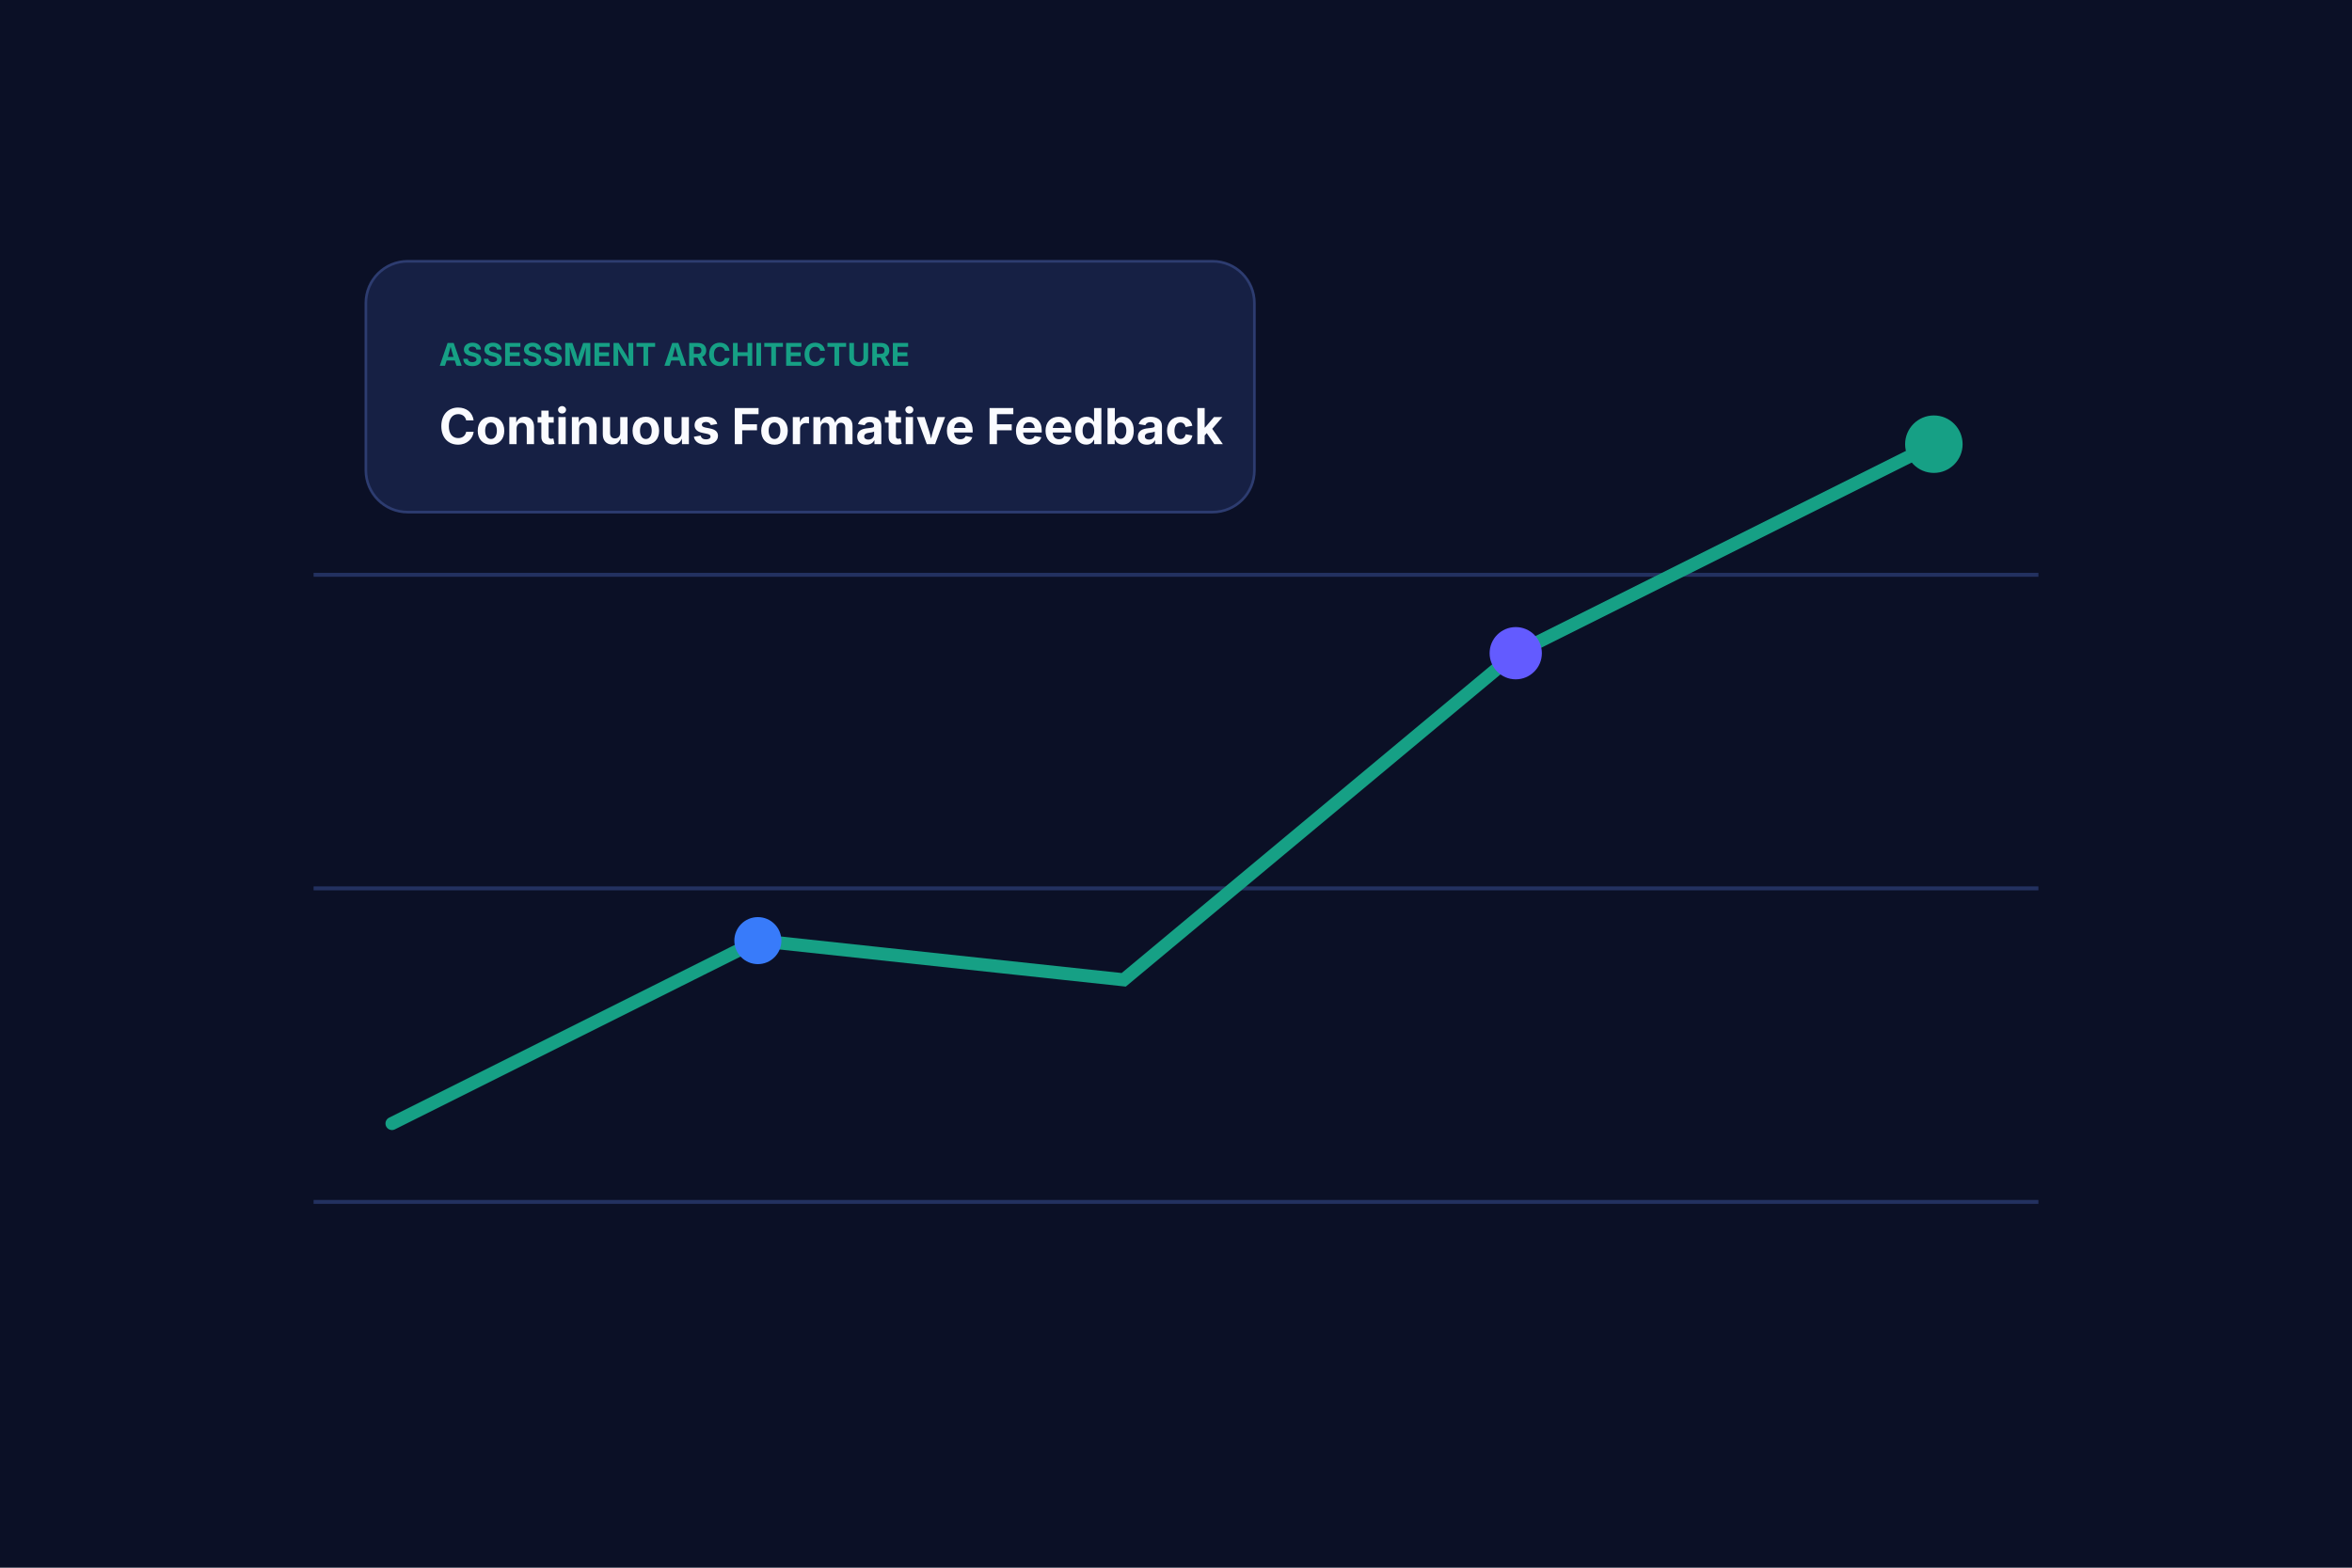
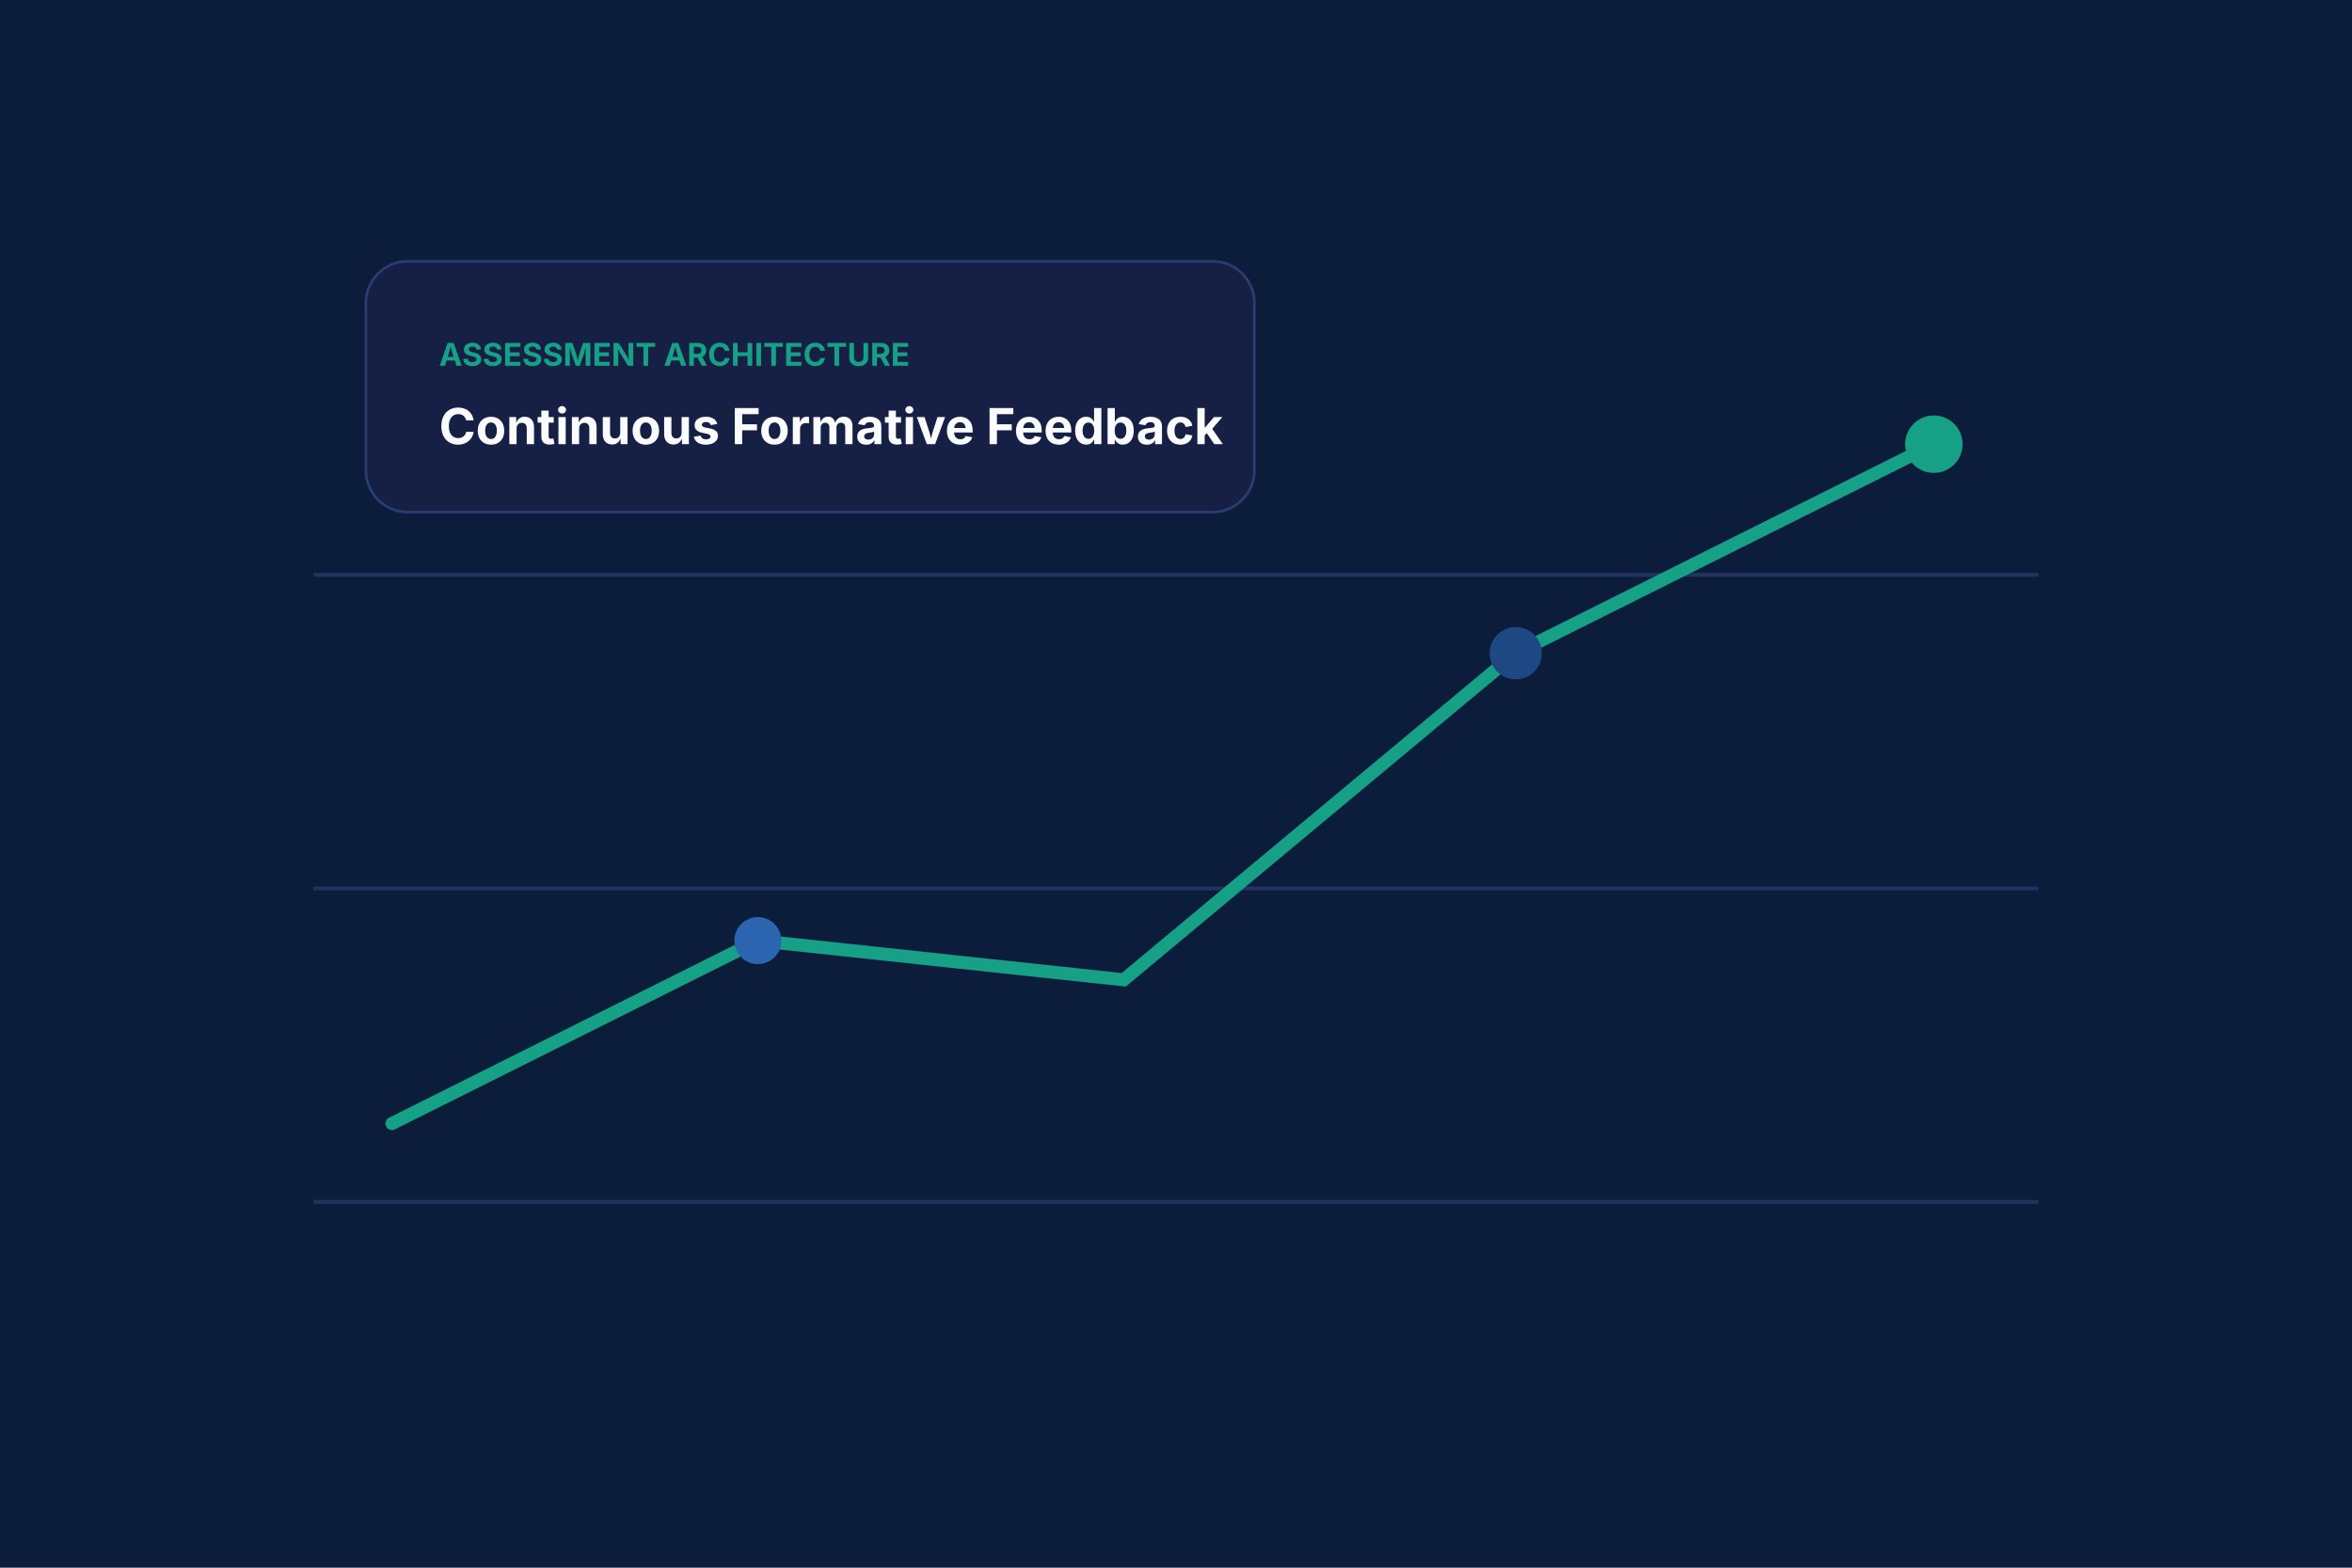
<svg xmlns="http://www.w3.org/2000/svg" viewBox="0 0 900 600" fill="none">
-   <rect width="900" height="600" fill="#0B1026" />
+   <rect width="900" height="600" fill="#0B1D3A" />
  <g stroke="#233160" stroke-width="1.5">
    <line x1="120" y1="460" x2="780" y2="460" />
    <line x1="120" y1="340" x2="780" y2="340" />
    <line x1="120" y1="220" x2="780" y2="220" />
  </g>
  <path d="M150 430 L290 360 L430 375 L580 250 L740 170" stroke="#16A085" stroke-width="5" stroke-linecap="round" />
-   <circle cx="290" cy="360" r="9" fill="#387BFA" />
-   <circle cx="580" cy="250" r="10" fill="#635BFF" />
+   <circle cx="290" cy="360" r="9" fill="#2B64B0" />
+   <circle cx="580" cy="250" r="10" fill="#1E4883" />
  <circle cx="740" cy="170" r="11" fill="#16A085" />
  <rect x="140" y="100" width="340" height="96" rx="16" fill="#162044" stroke="#2D3C70" />
  <text x="168" y="140" fill="#16A085" font-family="Inter, sans-serif" font-size="12" font-weight="700">ASSESSMENT ARCHITECTURE</text>
  <text x="168" y="170" fill="#FAFBFF" font-family="Inter, sans-serif" font-size="19" font-weight="700">Continuous Formative Feedback</text>
</svg>
